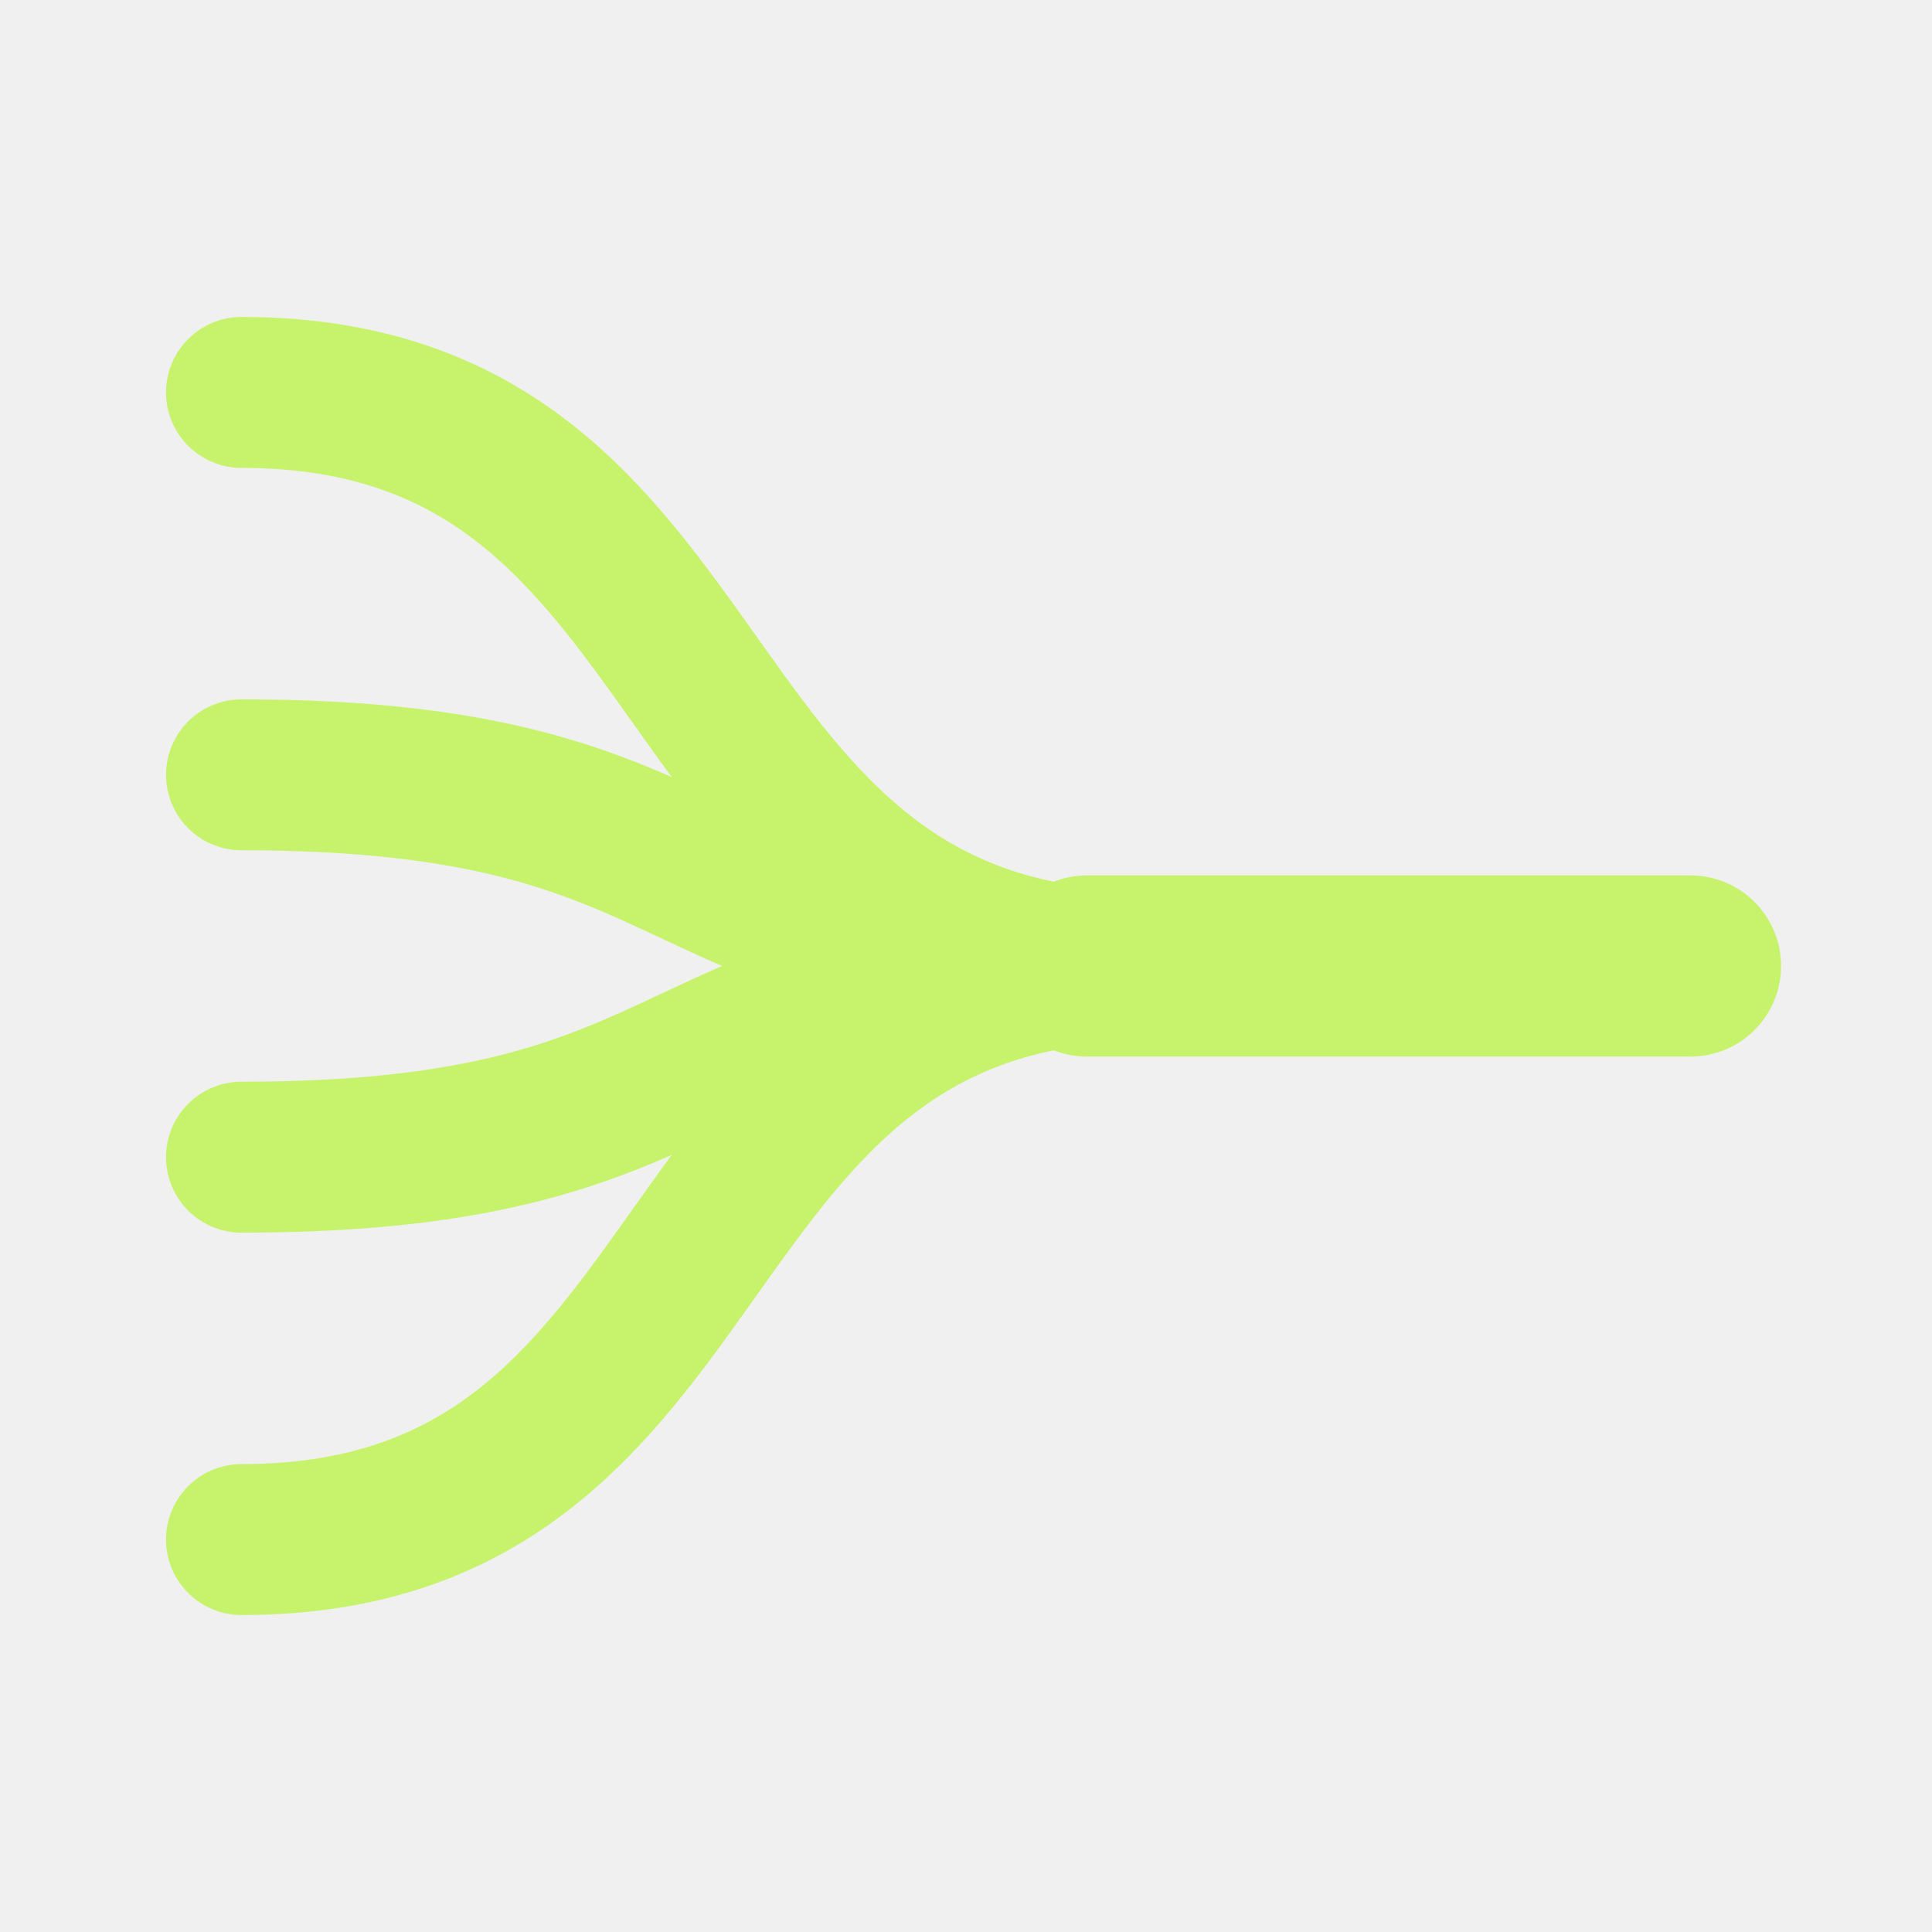
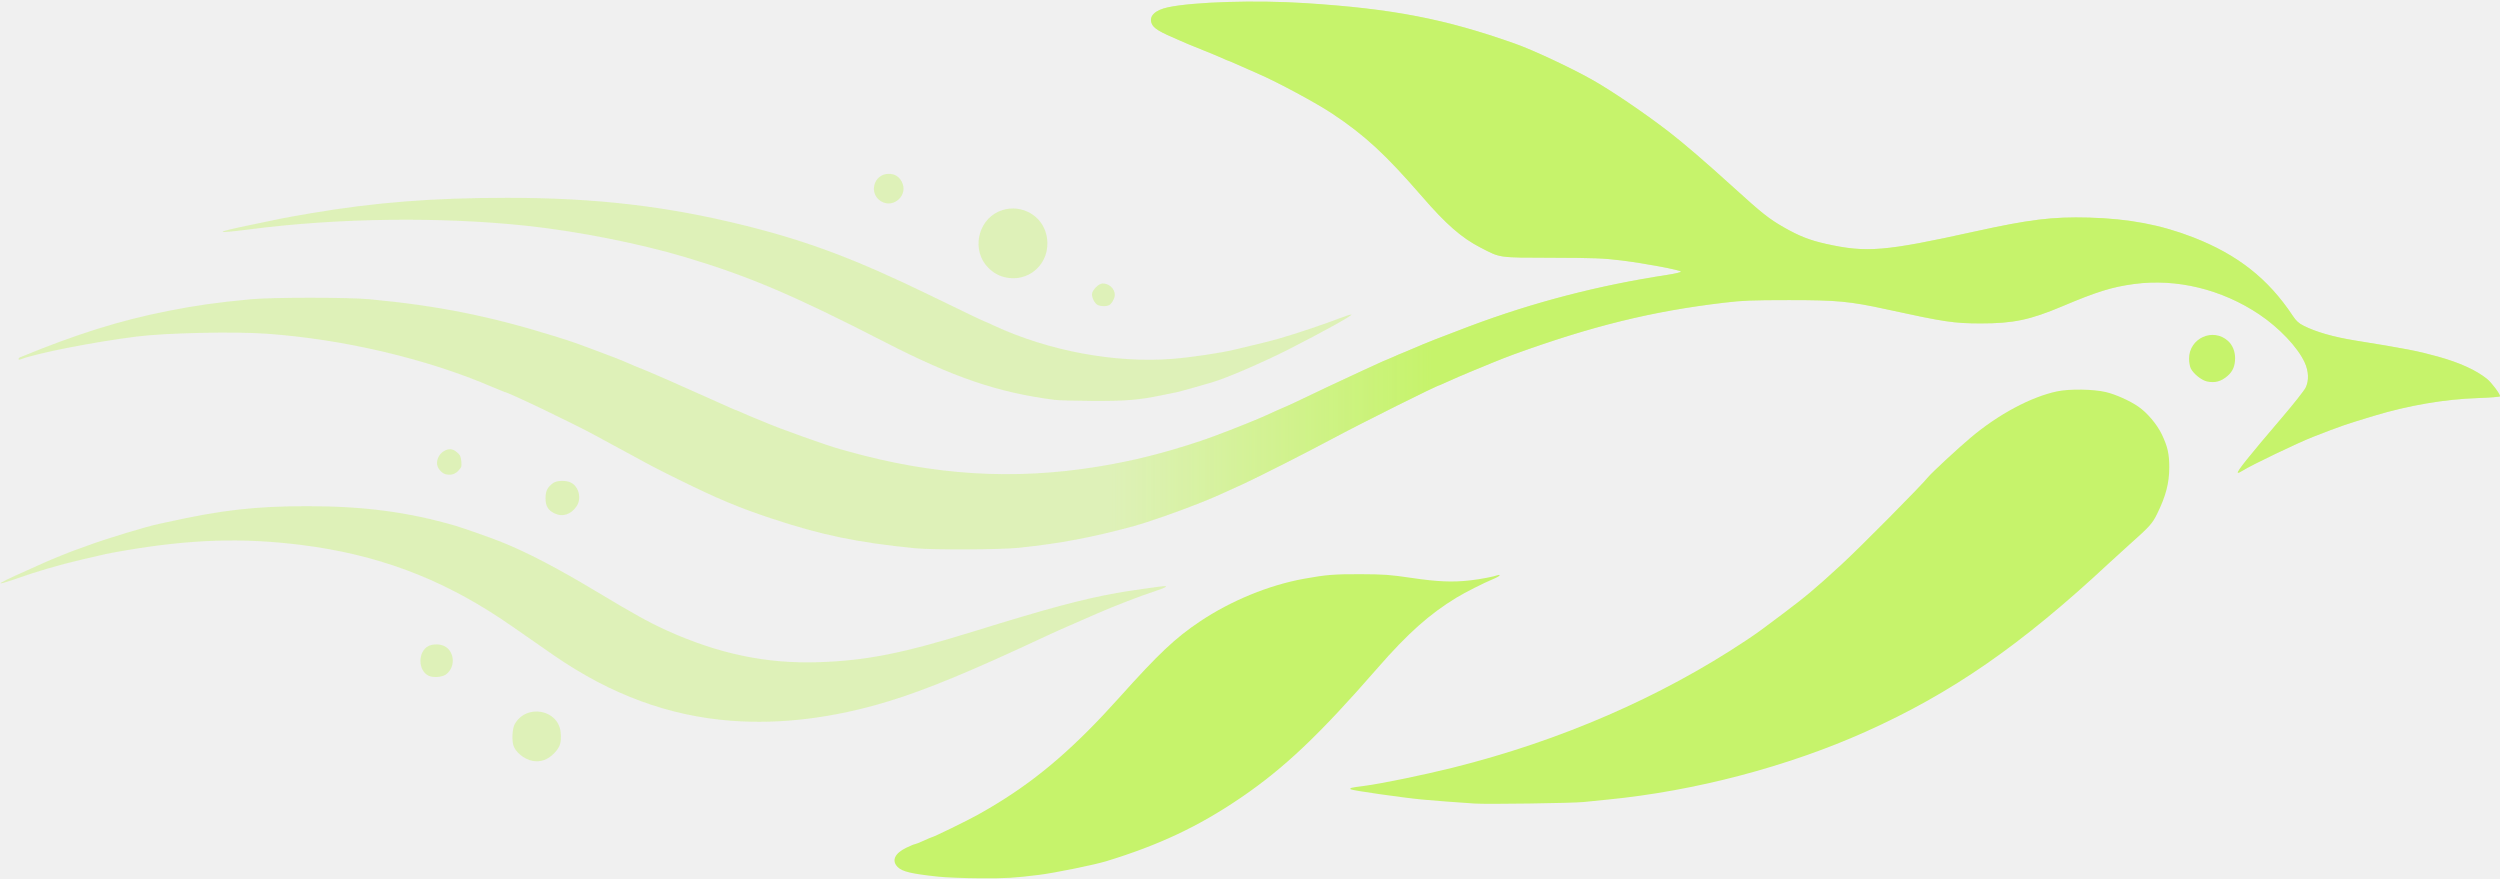
- <svg xmlns="http://www.w3.org/2000/svg" width="64" height="64" viewBox="0 0 64 64">
-   <g fill="none" stroke="#c6f36b" stroke-linecap="round">
-     <path stroke-width="5" d="M8 13.000C24.50 13.000 21.50 32 38 32 M8 25.667C24.50 25.667 21.50 32 38 32 M8 38.333C24.50 38.333 21.50 32 38 32 M8 51.000C24.50 51.000 21.50 32 38 32" />
-     <path stroke-width="6" d="M36 32H56" />
+ <svg xmlns="http://www.w3.org/2000/svg" width="182.15" height="64" viewBox="0 0 182.15 64">
+   <g transform="translate(-12.214 -70.789) scale(0.16641)">
+     <defs>
+       <linearGradient id="mg" gradientUnits="userSpaceOnUse" x1="560" y1="0" x2="700" y2="0">
+         <stop offset="0" stop-color="#fff" stop-opacity="0" />
+         <stop offset="1" stop-color="#fff" />
+       </linearGradient>
+       <mask id="mk" maskUnits="userSpaceOnUse" x="0" y="0" width="1300" height="1300">
+         <rect width="1300" height="1300" fill="url(#mg)" />
+         <rect x="560" y="380" width="400" height="164" fill="#fff" />
+       </mask>
+     </defs>
+     <g fill="#c6f36b">
+       <g fill-opacity="0.42">
+         <path d="M459.15 513.52 C453.55 510.10 455.95 501.50 462.50 501.50 C465.15 501.50 467.03 502.65 468.26 505.02 C471.23 510.76 464.67 516.88 459.15 513.52Z" />
+         <path d="M514.13 546.94 C511.00 546.37 508.51 545.03 506.09 542.61 C498.77 535.31 501.23 522.16 510.69 517.98 C519.01 514.30 528.73 518.67 531.27 527.21 C534.65 538.61 525.60 549.03 514.13 546.94Z" />
+         <path d="M554.15 558.99 C552.84 558.46 551.50 556.06 551.50 554.22 C551.50 552.47 554.44 549.50 556.18 549.50 C559.05 549.50 561.50 551.80 561.50 554.50 C561.50 555.97 560.17 558.37 559.03 558.99 C557.88 559.60 555.67 559.60 554.15 558.99Z" />
+         <path d="M268.91 633.13 C267.17 632.88 265.20 630.88 264.82 628.96 C264.39 626.84 265.61 624.22 267.59 623.01 C269.85 621.64 271.48 621.74 273.46 623.39 C274.85 624.55 275.17 625.21 275.37 627.32 C275.59 629.59 275.46 630.02 274.18 631.38 C272.70 632.96 271.20 633.46 268.91 633.13Z" />
+         <path d="M316.04 650.10 C313.31 648.74 312.25 646.89 312.25 643.50 C312.25 640.38 313.07 638.74 315.56 636.88 C317.14 635.70 321.28 635.60 323.38 636.69 C326.87 638.49 328.12 643.70 325.86 647.04 C323.37 650.73 319.64 651.90 316.04 650.10Z" />
+         <path d="M261.13 721.29 C256.35 719.12 256.24 710.71 260.95 708.27 C263.02 707.20 266.41 707.30 268.35 708.48 C272.58 711.06 272.77 717.63 268.71 720.65 C267.05 721.88 263.16 722.21 261.13 721.29Z" />
+         <path d="M306.50 758.52 C302.84 757.81 298.97 754.62 298.13 751.62 C297.46 749.22 297.75 744.35 298.66 742.64 C303.58 733.36 318.04 735.91 318.89 746.21 C319.25 750.53 318.69 752.34 316.17 755.03 C313.37 758.03 310.08 759.22 306.50 758.52Z" />
+         <path d="M535.00 600.45 C510.24 597.24 490.92 590.65 460.75 575.14 C421.06 554.74 401.22 546.30 373.50 538.01 C353.32 531.98 326.00 526.58 303.80 524.23 C266.15 520.24 221.62 520.80 183.13 525.76 C166.68 527.88 166.80 527.22 183.50 523.79 C189.69 522.52 195.76 521.26 197.00 520.99 C198.24 520.72 203.86 519.72 209.50 518.76 C237.66 513.98 262.89 512.00 295.50 512.00 C334.16 512.00 365.20 515.61 399.25 524.06 C427.13 530.98 448.11 538.88 480.75 554.75 C495.69 562.02 503.99 566.00 504.21 566.00 C504.31 566.00 506.28 566.87 508.58 567.94 C532.50 579.05 561.69 584.49 586.75 582.51 C594.66 581.88 607.60 579.97 613.75 578.51 C625.45 575.75 629.51 574.73 634.00 573.45 C640.49 571.60 654.26 566.97 660.14 564.66 C662.56 563.71 664.79 563.01 665.10 563.12 C665.85 563.37 652.72 570.65 637.74 578.29 C627.49 583.51 612.99 589.85 605.75 592.26 C603.11 593.14 590.10 596.82 588.50 597.14 C587.81 597.28 584.89 597.87 582.00 598.46 C571.77 600.55 566.43 600.99 552.00 600.93 C544.44 600.90 536.79 600.69 535.00 600.45Z" />
+         <path d="M393.50 740.96 C366.35 738.90 341.01 729.59 316.25 712.58 C313.23 710.50 307.71 706.67 304.00 704.06 C300.29 701.45 295.34 698.05 293.00 696.49 C265.74 678.33 238.17 668.11 205.25 663.98 C179.50 660.75 156.75 661.49 127.65 666.50 C120.47 667.74 119.87 667.87 109.75 670.26 C98.50 672.92 89.68 675.51 79.08 679.26 C76.24 680.26 73.79 680.96 73.64 680.81 C73.37 680.54 76.94 678.79 85.50 675.00 C87.84 673.96 90.99 672.55 92.50 671.85 C95.57 670.44 105.07 666.60 107.00 665.99 C107.69 665.77 110.16 664.88 112.50 664.00 C119.87 661.26 137.77 655.83 143.00 654.76 C143.96 654.56 145.54 654.22 146.50 654.01 C170.37 648.70 185.18 647.01 208.00 647.01 C232.75 647.01 252.12 649.57 272.75 655.56 C275.92 656.48 287.97 660.72 292.60 662.55 C303.71 666.95 317.33 674.04 334.75 684.50 C350.90 694.21 357.51 697.86 365.14 701.33 C387.87 711.65 408.90 716.07 431.75 715.32 C452.79 714.63 468.59 711.49 500.25 701.67 C532.25 691.75 546.73 687.86 562.25 685.02 C566.45 684.25 582.05 682.01 583.23 682.00 C584.87 682.00 583.46 682.81 579.75 684.00 C573.55 685.99 560.44 691.05 553.50 694.12 C549.79 695.77 544.50 698.08 541.75 699.26 C539.00 700.43 534.50 702.45 531.75 703.74 C499.12 719.05 478.89 727.43 462.50 732.42 C438.36 739.77 415.37 742.62 393.50 740.96Z" />
+         <path d="M474.00 665.43 C448.48 662.88 432.93 659.64 410.75 652.26 C396.76 647.61 387.44 643.70 370.75 635.47 C361.50 630.91 358.25 629.22 349.50 624.41 C347.71 623.43 344.56 621.73 342.50 620.63 C340.44 619.53 336.95 617.64 334.75 616.42 C325.39 611.25 295.67 597.00 294.25 597.00 C294.14 597.00 291.62 595.96 288.65 594.69 C260.10 582.45 224.05 573.96 190.25 571.51 C176.06 570.48 146.09 571.13 133.25 572.74 C114.43 575.11 89.04 580.10 82.38 582.76 C81.89 582.95 81.50 582.88 81.50 582.61 C81.50 582.33 81.78 581.99 82.13 581.85 C106.76 571.69 125.82 565.71 146.75 561.57 C159.28 559.09 168.51 557.79 183.25 556.41 C192.61 555.53 225.89 555.53 235.25 556.41 C265.24 559.23 288.05 563.80 316.75 572.75 C323.79 574.95 326.21 575.80 336.25 579.59 C338.45 580.42 341.49 581.57 343.00 582.14 C344.51 582.71 347.16 583.81 348.89 584.59 C350.61 585.36 352.12 586.00 352.24 586.00 C352.46 586.00 361.57 589.85 365.38 591.55 C368.29 592.85 373.60 595.22 378.88 597.56 C380.04 598.08 381.96 598.92 383.12 599.44 C387.75 601.49 390.36 602.66 392.89 603.81 C394.34 604.46 395.63 605.00 395.75 605.00 C395.87 605.00 397.16 605.55 398.62 606.21 C400.08 606.88 402.50 607.91 404.01 608.50 C405.52 609.09 407.43 609.88 408.25 610.24 C413.96 612.77 435.92 620.62 441.25 622.04 C442.07 622.26 443.54 622.66 444.50 622.94 C482.23 633.53 517.18 635.70 554.00 629.71 C569.48 627.20 583.25 623.74 599.75 618.23 C604.73 616.57 618.91 611.08 624.50 608.66 C625.46 608.24 626.70 607.71 627.25 607.47 C627.80 607.24 630.24 606.14 632.67 605.02 C635.11 603.91 637.19 603.00 637.29 603.00 C637.40 603.00 640.92 601.35 645.12 599.33 C649.31 597.31 653.65 595.25 654.75 594.74 C655.85 594.24 659.11 592.72 662.00 591.36 C664.89 590.00 668.49 588.33 670.00 587.64 C671.51 586.96 674.40 585.63 676.42 584.70 C678.44 583.76 680.17 583.00 680.28 583.00 C680.38 583.00 681.66 582.45 683.12 581.79 C684.58 581.12 686.98 580.10 688.47 579.51 C689.95 578.93 692.09 578.03 693.21 577.52 C696.58 575.99 705.11 572.63 716.75 568.26 C744.79 557.73 773.25 550.34 803.63 545.70 C806.87 545.20 809.44 544.58 809.36 544.32 C809.12 543.61 793.61 540.69 783.32 539.42 C775.34 538.44 771.69 538.30 753.00 538.24 C728.95 538.17 730.54 538.39 721.54 533.75 C713.30 529.49 706.56 523.60 696.08 511.50 C680.08 493.03 670.95 484.60 656.75 475.16 C649.74 470.50 632.91 461.43 624.50 457.78 C620.12 455.88 617.26 454.62 614.11 453.19 C612.66 452.54 611.37 452.00 611.25 452.00 C611.13 452.00 609.84 451.46 608.39 450.79 C606.94 450.13 603.39 448.65 600.50 447.50 C597.61 446.36 594.52 445.10 593.62 444.71 C592.73 444.32 591.27 443.69 590.38 443.31 C580.72 439.21 578.37 437.77 577.56 435.47 C576.48 432.36 579.16 429.80 584.75 428.60 C595.88 426.21 623.22 425.37 644.75 426.75 C683.11 429.20 706.05 433.63 736.75 444.51 C744.57 447.28 760.70 454.82 770.25 460.16 C778.57 464.81 793.31 474.80 803.79 482.87 C810.54 488.07 820.12 496.31 832.25 507.32 C844.87 518.79 847.94 521.22 854.47 524.95 C861.23 528.80 865.84 530.60 873.00 532.19 C890.65 536.11 898.59 535.45 937.75 526.81 C962.00 521.46 972.05 520.23 988.00 520.66 C1005.45 521.14 1019.52 523.80 1033.69 529.32 C1053.15 536.91 1066.50 547.43 1077.26 563.67 C1078.77 565.95 1079.82 566.90 1082.03 568.02 C1087.43 570.74 1095.09 572.94 1104.50 574.46 C1126.98 578.09 1131.82 579.03 1140.82 581.52 C1150.31 584.16 1157.48 587.42 1162.32 591.31 C1164.26 592.87 1168.00 597.86 1168.00 598.88 C1168.00 599.14 1163.74 599.49 1158.38 599.67 C1143.83 600.15 1127.86 602.88 1112.75 607.46 C1099.80 611.39 1098.72 611.76 1086.25 616.61 C1079.63 619.18 1058.79 629.17 1055.36 631.41 C1054.33 632.09 1053.36 632.52 1053.20 632.37 C1052.70 631.87 1058.06 625.17 1072.50 608.27 C1077.59 602.32 1082.27 596.39 1082.90 595.10 C1084.40 592.02 1084.23 587.88 1082.43 584.00 C1079.39 577.44 1071.32 568.91 1062.60 563.06 C1046.18 552.04 1026.39 547.23 1007.75 549.74 C998.10 551.03 991.51 553.08 976.25 559.53 C962.20 565.46 954.82 567.01 940.58 566.99 C928.86 566.98 924.78 566.37 899.25 560.79 C883.31 557.31 877.53 556.76 856.50 556.78 C840.24 556.79 836.49 556.94 828.25 557.92 C796.63 561.67 770.57 568.08 736.15 580.56 C733.89 581.38 729.84 582.96 727.15 584.07 C724.45 585.18 719.89 587.06 717.00 588.25 C714.11 589.44 710.01 591.22 707.87 592.20 C705.74 593.19 703.91 594.00 703.81 594.00 C702.83 594.00 669.76 610.51 656.50 617.61 C644.90 623.83 624.04 634.41 617.25 637.51 C606.02 642.65 604.75 643.21 599.00 645.51 C589.56 649.30 575.78 654.12 569.63 655.79 C551.53 660.71 537.68 663.32 519.41 665.24 C511.51 666.08 481.65 666.20 474.00 665.43Z" />
+       </g>
+       <g mask="url(#mk)">
+         <path d="M474.00 665.43 C448.48 662.88 432.93 659.64 410.75 652.26 C396.76 647.61 387.44 643.70 370.75 635.47 C361.50 630.91 358.25 629.22 349.50 624.41 C347.71 623.43 344.56 621.73 342.50 620.63 C340.44 619.53 336.95 617.64 334.75 616.42 C325.39 611.25 295.67 597.00 294.25 597.00 C294.14 597.00 291.62 595.96 288.65 594.69 C260.10 582.45 224.05 573.96 190.25 571.51 C176.06 570.48 146.09 571.13 133.25 572.74 C114.43 575.11 89.04 580.10 82.38 582.76 C81.89 582.95 81.50 582.88 81.50 582.61 C81.50 582.33 81.78 581.99 82.13 581.85 C106.76 571.69 125.82 565.71 146.75 561.57 C159.28 559.09 168.51 557.79 183.25 556.41 C192.61 555.53 225.89 555.53 235.25 556.41 C265.24 559.23 288.05 563.80 316.75 572.75 C323.79 574.95 326.21 575.80 336.25 579.59 C338.45 580.42 341.49 581.57 343.00 582.14 C344.51 582.71 347.16 583.81 348.89 584.59 C350.61 585.36 352.12 586.00 352.24 586.00 C352.46 586.00 361.57 589.85 365.38 591.55 C368.29 592.85 373.60 595.22 378.88 597.56 C380.04 598.08 381.96 598.92 383.12 599.44 C387.75 601.49 390.36 602.66 392.89 603.81 C394.34 604.46 395.63 605.00 395.75 605.00 C395.87 605.00 397.16 605.55 398.62 606.21 C400.08 606.88 402.50 607.91 404.01 608.50 C405.52 609.09 407.43 609.88 408.25 610.24 C413.96 612.77 435.92 620.62 441.25 622.04 C442.07 622.26 443.54 622.66 444.50 622.94 C482.23 633.53 517.18 635.70 554.00 629.71 C569.48 627.20 583.25 623.74 599.75 618.23 C604.73 616.57 618.91 611.08 624.50 608.66 C625.46 608.24 626.70 607.71 627.25 607.47 C627.80 607.24 630.24 606.14 632.67 605.02 C635.11 603.91 637.19 603.00 637.29 603.00 C637.40 603.00 640.92 601.35 645.12 599.33 C649.31 597.31 653.65 595.25 654.75 594.74 C655.85 594.24 659.11 592.72 662.00 591.36 C664.89 590.00 668.49 588.33 670.00 587.64 C671.51 586.96 674.40 585.63 676.42 584.70 C678.44 583.76 680.17 583.00 680.28 583.00 C680.38 583.00 681.66 582.45 683.12 581.79 C684.58 581.12 686.98 580.10 688.47 579.51 C689.95 578.93 692.09 578.03 693.21 577.52 C696.58 575.99 705.11 572.63 716.75 568.26 C744.79 557.73 773.25 550.34 803.63 545.70 C806.87 545.20 809.44 544.58 809.36 544.32 C809.12 543.61 793.61 540.69 783.32 539.42 C775.34 538.44 771.69 538.30 753.00 538.24 C728.95 538.17 730.54 538.39 721.54 533.75 C713.30 529.49 706.56 523.60 696.08 511.50 C680.08 493.03 670.95 484.60 656.75 475.16 C649.74 470.50 632.91 461.43 624.50 457.78 C620.12 455.88 617.26 454.62 614.11 453.19 C612.66 452.54 611.37 452.00 611.25 452.00 C611.13 452.00 609.84 451.46 608.39 450.79 C606.94 450.13 603.39 448.65 600.50 447.50 C597.61 446.36 594.52 445.10 593.62 444.71 C592.73 444.32 591.27 443.69 590.38 443.31 C580.72 439.21 578.37 437.77 577.56 435.47 C576.48 432.36 579.16 429.80 584.75 428.60 C595.88 426.21 623.22 425.37 644.75 426.75 C683.11 429.20 706.05 433.63 736.75 444.51 C744.57 447.28 760.70 454.82 770.25 460.16 C778.57 464.81 793.31 474.80 803.79 482.87 C810.54 488.07 820.12 496.31 832.25 507.32 C844.87 518.79 847.94 521.22 854.47 524.95 C861.23 528.80 865.84 530.60 873.00 532.19 C890.65 536.11 898.59 535.45 937.75 526.81 C962.00 521.46 972.05 520.23 988.00 520.66 C1005.45 521.14 1019.52 523.80 1033.69 529.32 C1053.15 536.91 1066.50 547.43 1077.26 563.67 C1078.77 565.95 1079.82 566.90 1082.03 568.02 C1087.43 570.74 1095.09 572.94 1104.50 574.46 C1126.98 578.09 1131.82 579.03 1140.82 581.52 C1150.31 584.16 1157.48 587.42 1162.32 591.31 C1164.26 592.87 1168.00 597.86 1168.00 598.88 C1168.00 599.14 1163.74 599.49 1158.38 599.67 C1143.83 600.15 1127.86 602.88 1112.75 607.46 C1099.80 611.39 1098.72 611.76 1086.25 616.61 C1079.63 619.18 1058.79 629.17 1055.36 631.41 C1054.33 632.09 1053.36 632.52 1053.20 632.37 C1052.70 631.87 1058.06 625.17 1072.50 608.27 C1077.59 602.32 1082.27 596.39 1082.90 595.10 C1084.40 592.02 1084.23 587.88 1082.43 584.00 C1079.39 577.44 1071.32 568.91 1062.60 563.06 C1046.18 552.04 1026.39 547.23 1007.75 549.74 C998.10 551.03 991.51 553.08 976.25 559.53 C962.20 565.46 954.82 567.01 940.58 566.99 C928.86 566.98 924.78 566.37 899.25 560.79 C883.31 557.31 877.53 556.76 856.50 556.78 C840.24 556.79 836.49 556.94 828.25 557.92 C796.63 561.67 770.57 568.08 736.15 580.56 C733.89 581.38 729.84 582.96 727.15 584.07 C724.45 585.18 719.89 587.06 717.00 588.25 C714.11 589.44 710.01 591.22 707.87 592.20 C705.74 593.19 703.91 594.00 703.81 594.00 C702.83 594.00 669.76 610.51 656.50 617.61 C644.90 623.83 624.04 634.41 617.25 637.51 C606.02 642.65 604.75 643.21 599.00 645.51 C589.56 649.30 575.78 654.12 569.63 655.79 C551.53 660.71 537.68 663.32 519.41 665.24 C511.51 666.08 481.65 666.20 474.00 665.43Z" />
+       </g>
+       <path d="M719.00 777.21 C711.57 776.73 700.71 775.90 696.00 775.45 C687.40 774.63 665.29 771.46 664.79 770.98 C664.19 770.39 664.79 770.24 670.50 769.51 C677.99 768.55 696.71 764.70 709.75 761.44 C756.66 749.70 800.40 730.71 837.75 705.87 C842.71 702.57 844.35 701.39 853.50 694.49 C864.38 686.29 867.83 683.40 879.76 672.45 C887.47 665.38 914.86 637.74 917.50 634.37 C918.91 632.57 930.49 621.83 936.27 616.96 C948.35 606.79 962.67 599.13 974.12 596.73 C979.46 595.60 990.09 595.76 995.41 597.05 C999.83 598.11 1005.85 600.82 1009.68 603.45 C1013.53 606.10 1017.84 611.21 1019.94 615.63 C1022.46 620.92 1023.18 624.13 1023.18 630.00 C1023.18 636.89 1021.67 642.64 1017.85 650.39 C1015.70 654.73 1014.66 655.88 1005.26 664.25 C1002.79 666.45 999.08 669.83 997.01 671.76 C958.38 707.79 928.05 728.81 890.25 745.76 C856.23 761.02 815.39 771.76 777.25 775.48 C774.23 775.77 769.50 776.25 766.75 776.54 C761.92 777.04 724.60 777.57 719.00 777.21Z" />
+       <path d="M484.25 809.23 C472.42 807.97 468.45 807.03 466.42 805.00 C463.67 802.24 465.10 799.02 470.16 796.58 C471.96 795.71 473.67 795.00 473.96 795.00 C474.24 795.00 475.95 794.33 477.75 793.50 C479.55 792.67 481.13 792.00 481.25 792.00 C481.94 792.00 497.34 784.49 501.62 782.06 C506.08 779.54 506.93 779.04 510.25 777.00 C528.69 765.70 544.39 752.07 563.50 730.76 C580.76 711.51 587.96 704.72 598.78 697.48 C612.36 688.39 628.98 681.57 644.33 678.79 C653.94 677.04 657.55 676.75 669.00 676.79 C679.47 676.83 681.91 677.01 691.44 678.42 C702.88 680.11 709.44 680.38 717.25 679.48 C721.59 678.98 727.51 677.85 729.19 677.20 C729.63 677.03 730.00 677.09 729.99 677.32 C729.99 677.56 728.69 678.29 727.12 678.94 C722.87 680.71 714.89 684.75 711.09 687.06 C699.34 694.19 689.70 702.78 676.70 717.70 C650.89 747.33 635.55 761.85 616.25 774.94 C598.00 787.32 580.70 795.45 557.75 802.46 C552.44 804.08 534.95 807.63 528.25 808.45 C517.06 809.82 514.02 809.99 502.50 809.93 C495.76 809.90 487.55 809.58 484.25 809.23Z" />
+       <path d="M1039.70 592.41 C1037.34 591.90 1033.86 589.14 1032.66 586.82 C1032.18 585.92 1031.84 584.06 1031.84 582.44 C1031.83 573.46 1042.33 568.70 1048.92 574.68 C1050.86 576.45 1052.00 579.21 1052.00 582.17 C1052.00 585.62 1051.02 587.94 1048.72 589.96 C1045.93 592.41 1043.17 593.16 1039.70 592.41Z" />
+     </g>
  </g>
</svg>
